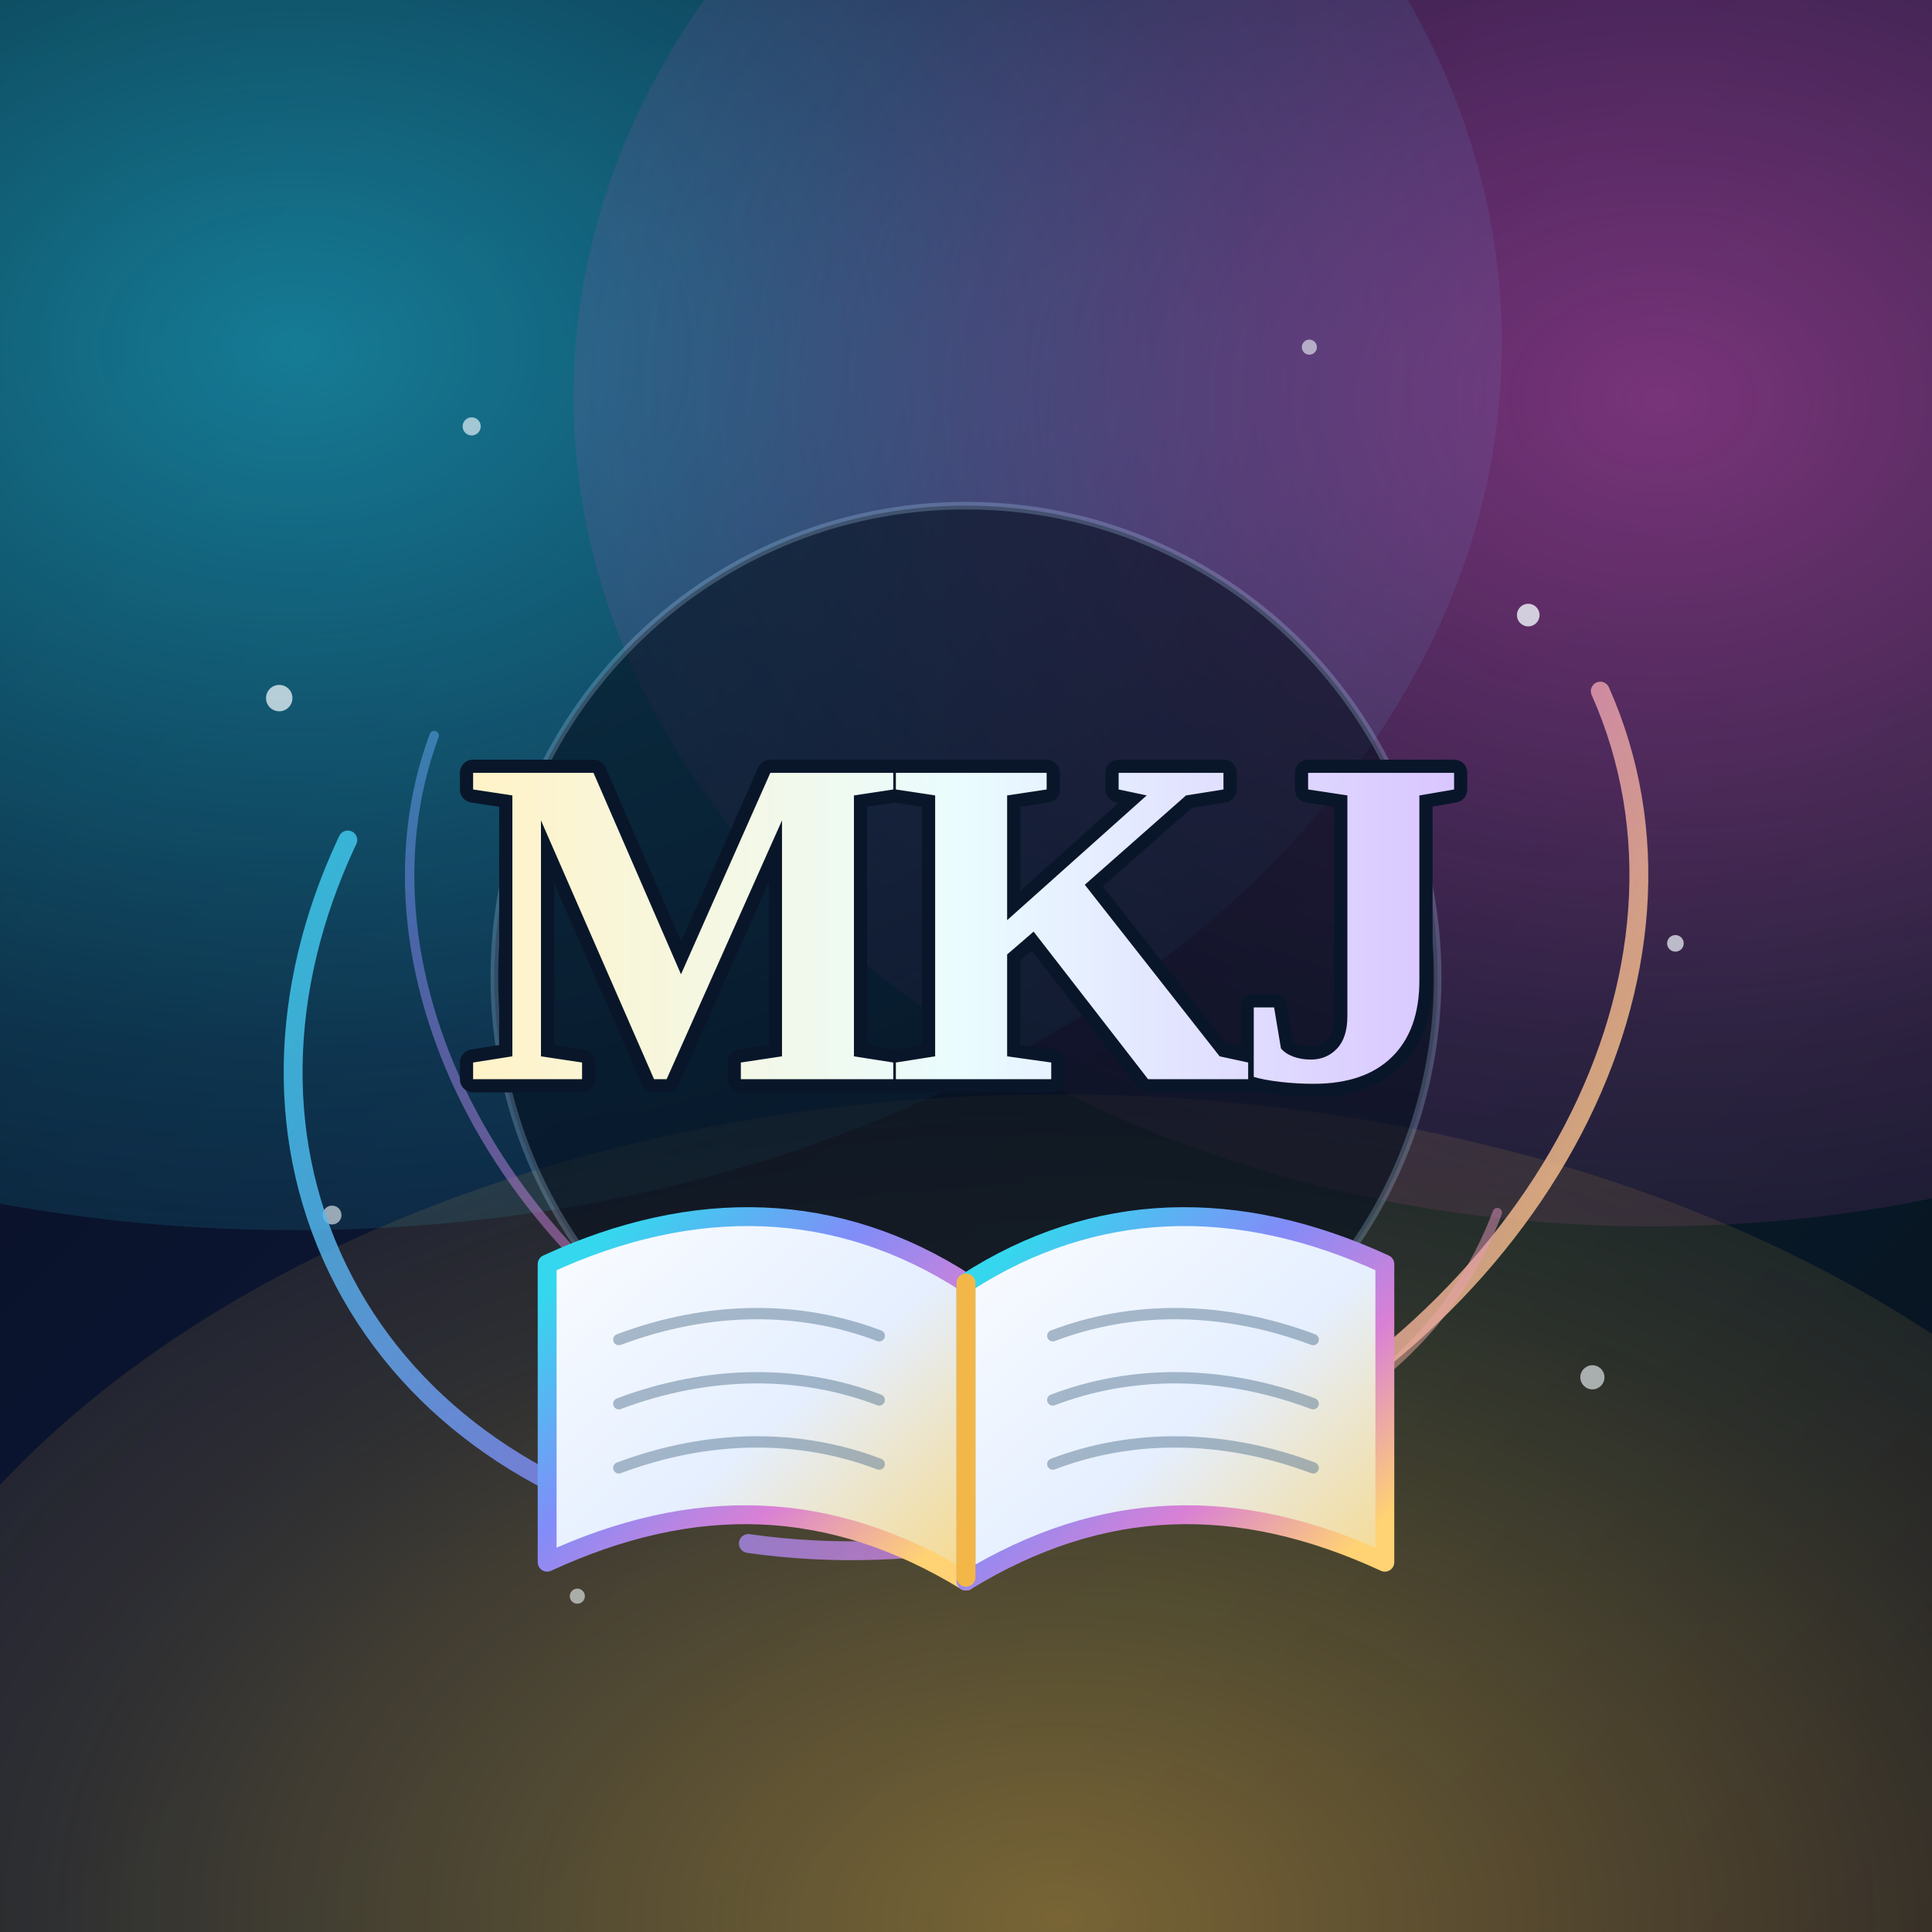
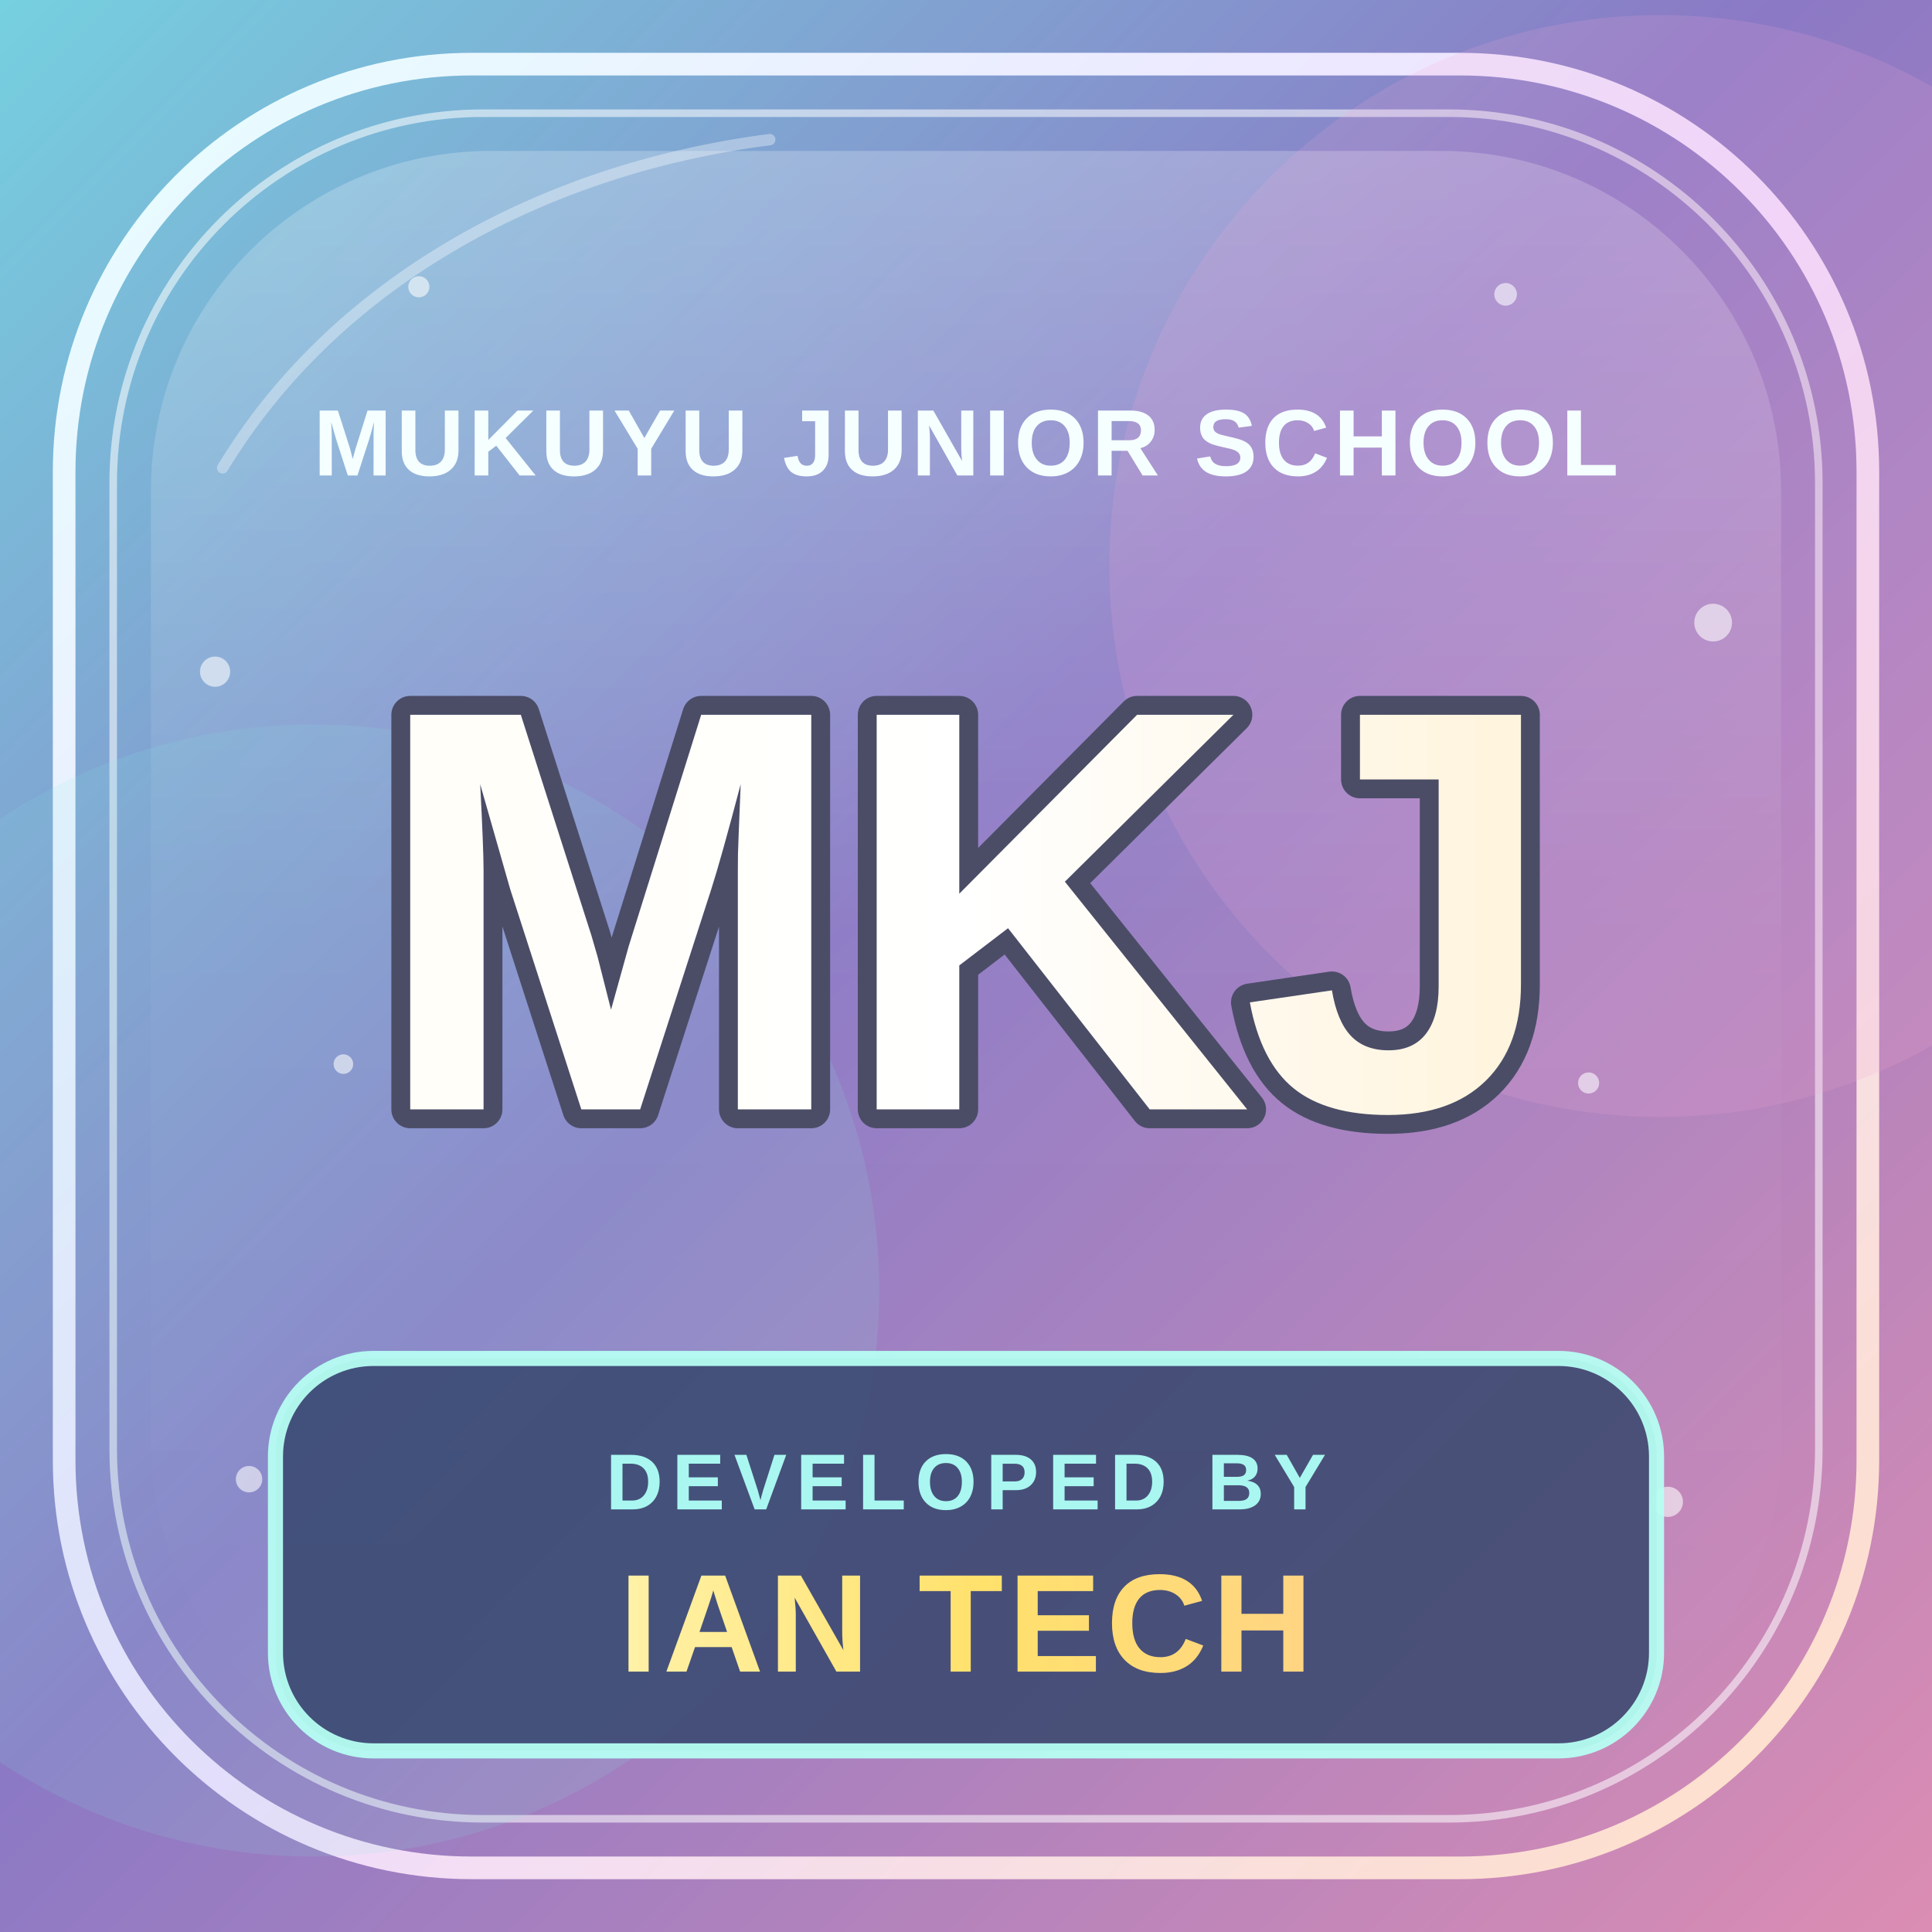
<svg xmlns="http://www.w3.org/2000/svg" viewBox="0 0 512 512" role="img" aria-labelledby="icon-title">
  <defs>
-     <linearGradient id="night" x1="0" y1="0" x2="1" y2="1">
-       <stop stop-color="#050d1c" />
-       <stop offset=".42" stop-color="#0b1530" />
-       <stop offset=".72" stop-color="#081a26" />
-       <stop offset="1" stop-color="#090f21" />
+     <linearGradient id="tile" x1="0" y1="0" x2="1" y2="1">
+       <stop stop-color="#75d1df" />
+       <stop offset=".46" stop-color="#8b79c5" />
+       <stop offset="1" stop-color="#dc8db3" />
    </linearGradient>
-     <radialGradient id="cyan-glow" cx="50%" cy="50%" r="70%">
-       <stop stop-color="#20c9e8" stop-opacity=".58" />
-       <stop offset=".58" stop-color="#20c9e8" stop-opacity=".18" />
-       <stop offset="1" stop-color="#20c9e8" stop-opacity="0" />
-     </radialGradient>
-     <radialGradient id="violet-glow" cx="50%" cy="50%" r="70%">
-       <stop stop-color="#d64cbb" stop-opacity=".54" />
-       <stop offset=".58" stop-color="#d64cbb" stop-opacity=".17" />
-       <stop offset="1" stop-color="#d64cbb" stop-opacity="0" />
-     </radialGradient>
-     <radialGradient id="gold-glow" cx="50%" cy="50%" r="70%">
-       <stop stop-color="#f3b747" stop-opacity=".48" />
-       <stop offset=".58" stop-color="#f3b747" stop-opacity=".15" />
-       <stop offset="1" stop-color="#f3b747" stop-opacity="0" />
-     </radialGradient>
-     <linearGradient id="orbit" x1=".08" y1=".12" x2=".93" y2=".9">
-       <stop stop-color="#35d7ee" />
-       <stop offset=".38" stop-color="#828cf8" />
-       <stop offset=".69" stop-color="#d980d5" />
-       <stop offset="1" stop-color="#ffd274" />
-     </linearGradient>
-     <linearGradient id="book" x1="0" y1="0" x2="1" y2="1">
-       <stop stop-color="#fbfdff" />
-       <stop offset=".55" stop-color="#e5efff" />
-       <stop offset="1" stop-color="#f6d98b" />
+     <linearGradient id="frame" x1="0" y1="0" x2="1" y2="1">
+       <stop stop-color="#e7ffff" />
+       <stop offset=".52" stop-color="#f0ddff" />
+       <stop offset="1" stop-color="#ffe0c7" />
    </linearGradient>
    <linearGradient id="letters" x1="0" y1="0" x2="1" y2="0">
-       <stop stop-color="#fff3c8" />
-       <stop offset=".5" stop-color="#eafcff" />
-       <stop offset="1" stop-color="#d9c6ff" />
+       <stop stop-color="#fffef8" />
+       <stop offset=".5" stop-color="#ffffff" />
+       <stop offset="1" stop-color="#fff4dd" />
+     </linearGradient>
+     <linearGradient id="gold" x1="0" y1="0" x2="1" y2="0">
+       <stop stop-color="#fff1a6" />
+       <stop offset=".52" stop-color="#ffe16c" />
+       <stop offset="1" stop-color="#ffd582" />
+     </linearGradient>
+     <linearGradient id="gloss" x1="0" y1="0" x2="0" y2="1">
+       <stop stop-color="#fff" stop-opacity=".23" />
+       <stop offset=".48" stop-color="#fff" stop-opacity=".035" />
+       <stop offset="1" stop-color="#fff" stop-opacity="0" />
    </linearGradient>
  </defs>
-   <rect width="512" height="512" fill="#030914" />
-   <rect width="512" height="512" fill="url(#night)" />
-   <ellipse cx="78" cy="91" rx="320" ry="235" fill="url(#cyan-glow)" />
-   <ellipse cx="438" cy="105" rx="286" ry="220" fill="url(#violet-glow)" />
-   <ellipse cx="280" cy="510" rx="330" ry="220" fill="url(#gold-glow)" />
-   <g fill="#f4fbff">
-     <circle cx="74" cy="185" r="3.5" opacity=".72" />
-     <circle cx="125" cy="113" r="2.4" opacity=".64" />
-     <circle cx="405" cy="163" r="3" opacity=".78" />
-     <circle cx="444" cy="250" r="2.2" opacity=".7" />
-     <circle cx="88" cy="322" r="2.5" opacity=".6" />
-     <circle cx="422" cy="365" r="3.2" opacity=".62" />
-     <circle cx="153" cy="423" r="2" opacity=".58" />
-     <circle cx="347" cy="92" r="2" opacity=".58" />
+   <rect width="512" height="512" fill="url(#tile)" />
+   <rect width="512" height="512" rx="116" fill="url(#tile)" />
+   <rect x="17" y="17" width="478" height="478" rx="108" fill="none" stroke="url(#frame)" stroke-width="6" />
+   <rect x="30" y="30" width="452" height="452" rx="98" fill="none" stroke="#fff" stroke-opacity=".55" stroke-width="2" />
+   <rect x="40" y="40" width="432" height="432" rx="90" fill="url(#gloss)" />
+   <circle cx="83" cy="342" r="150" fill="#83e8e4" fill-opacity=".13" />
+   <circle cx="440" cy="150" r="146" fill="#f1a6d8" fill-opacity=".17" />
+   <g fill="#fff" fill-opacity=".58">
+     <circle cx="57" cy="178" r="4" />
+     <circle cx="454" cy="165" r="5" />
+     <circle cx="66" cy="392" r="3.5" />
+     <circle cx="442" cy="398" r="4" />
+     <circle cx="111" cy="76" r="2.8" />
+     <circle cx="399" cy="78" r="3" />
+     <circle cx="91" cy="282" r="2.6" />
+     <circle cx="421" cy="287" r="2.8" />
  </g>
-   <g fill="none" stroke="url(#orbit)" stroke-linecap="round">
-     <ellipse cx="256" cy="258" rx="184" ry="146" transform="rotate(-24 256 258)" stroke-width="5" stroke-dasharray="380 40 214 520" opacity=".82" />
-     <ellipse cx="256" cy="258" rx="155" ry="124" transform="rotate(31 256 258)" stroke-width="2.5" stroke-dasharray="156 35 230 440" opacity=".5" />
-   </g>
-   <circle cx="256" cy="259" r="125" fill="#06101e" fill-opacity=".62" stroke="#b9dfff" stroke-opacity=".24" stroke-width="2" />
-   <text x="256" y="286" text-anchor="middle" textLength="300" lengthAdjust="spacingAndGlyphs" font-family="Georgia, 'Times New Roman', serif" font-size="124" font-weight="700" letter-spacing="-5" fill="url(#letters)" stroke="#09162a" stroke-width="7" stroke-linejoin="round" paint-order="stroke">MKJ</text>
-   <g stroke="url(#orbit)" stroke-width="5" stroke-linejoin="round">
-     <path d="M145 335c39-18 77-17 111 5v79c-36-22-72-23-111-5z" fill="url(#book)" />
-     <path d="M367 335c-39-18-77-17-111 5v79c36-22 72-23 111-5z" fill="url(#book)" />
-   </g>
-   <path d="M256 340v78" stroke="#f3b747" stroke-width="5" stroke-linecap="round" />
-   <g fill="none" stroke="#53728e" stroke-width="3" stroke-linecap="round" opacity=".48">
-     <path d="M164 355c24-9 48-9 69-1M164 372c24-9 48-9 69-1M164 389c24-9 48-9 69-1" />
-     <path d="M279 354c21-8 45-8 69 1M279 371c21-8 45-8 69 1M279 388c21-8 45-8 69 1" />
-   </g>
-   <path d="M180 445h152" stroke="url(#orbit)" stroke-width="4" stroke-linecap="round" opacity=".86" />
+   <path d="M59 124c29-48 83-79 145-87" fill="none" stroke="#fff" stroke-opacity=".35" stroke-width="3" stroke-linecap="round" />
+   <text x="256" y="126" text-anchor="middle" textLength="365" lengthAdjust="spacingAndGlyphs" font-family="Arial, Liberation Sans, sans-serif" font-size="25" font-weight="800" letter-spacing="1.1" fill="#f5ffff">MUKUYU JUNIOR SCHOOL</text>
+   <text x="256" y="294" text-anchor="middle" textLength="342" lengthAdjust="spacingAndGlyphs" font-family="Arial, Liberation Sans, sans-serif" font-size="152" font-weight="900" letter-spacing="-3" fill="url(#letters)" stroke="#4b4d67" stroke-width="10" stroke-linejoin="round" paint-order="stroke">MKJ</text>
+   <path d="M132 333h248" fill="none" stroke="url(#gold)" stroke-width="8" stroke-linecap="round" />
+   <rect x="73" y="360" width="366" height="104" rx="26" fill="#35476c" fill-opacity=".84" stroke="#b7fff3" stroke-opacity=".94" stroke-width="4" />
+   <text x="256" y="400" text-anchor="middle" font-family="Arial, Liberation Sans, sans-serif" font-size="21" font-weight="800" letter-spacing="2.4" fill="#a9f7f0">DEVELOPED BY</text>
+   <text x="256" y="443" text-anchor="middle" textLength="224" lengthAdjust="spacingAndGlyphs" font-family="Arial, Liberation Sans, sans-serif" font-size="37" font-weight="900" letter-spacing="1.3" fill="url(#gold)">IAN TECH</text>
</svg>
